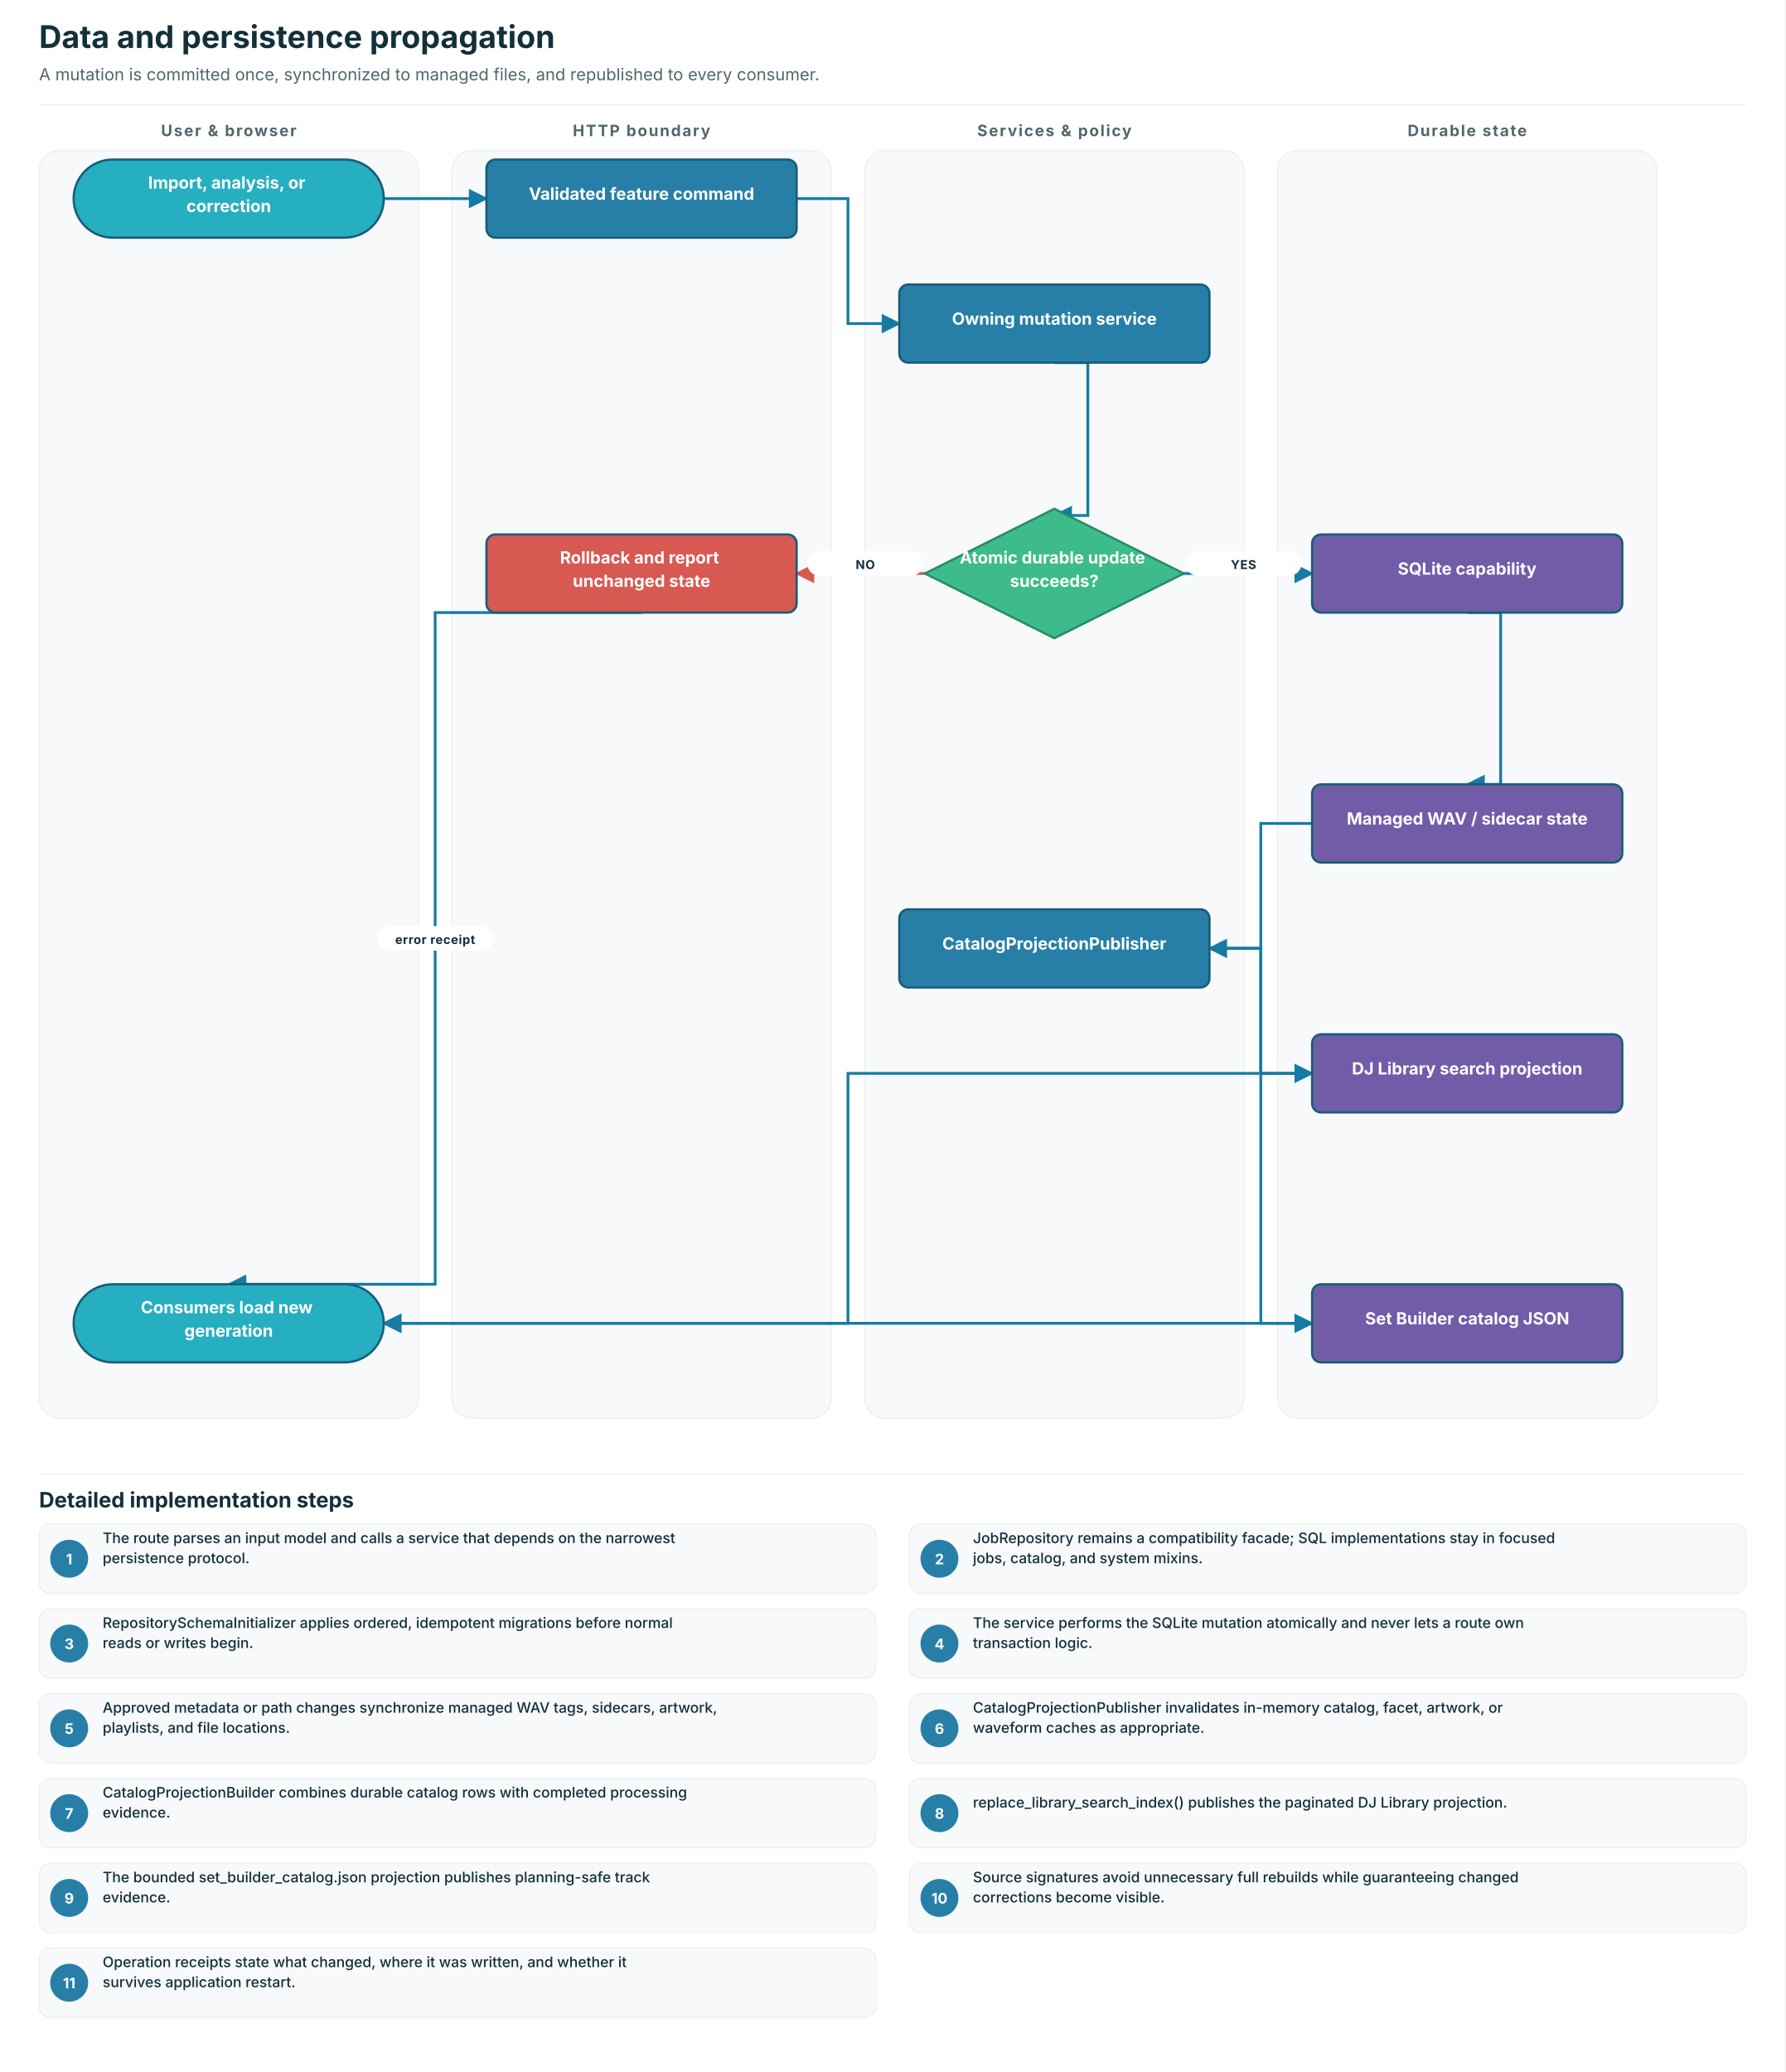
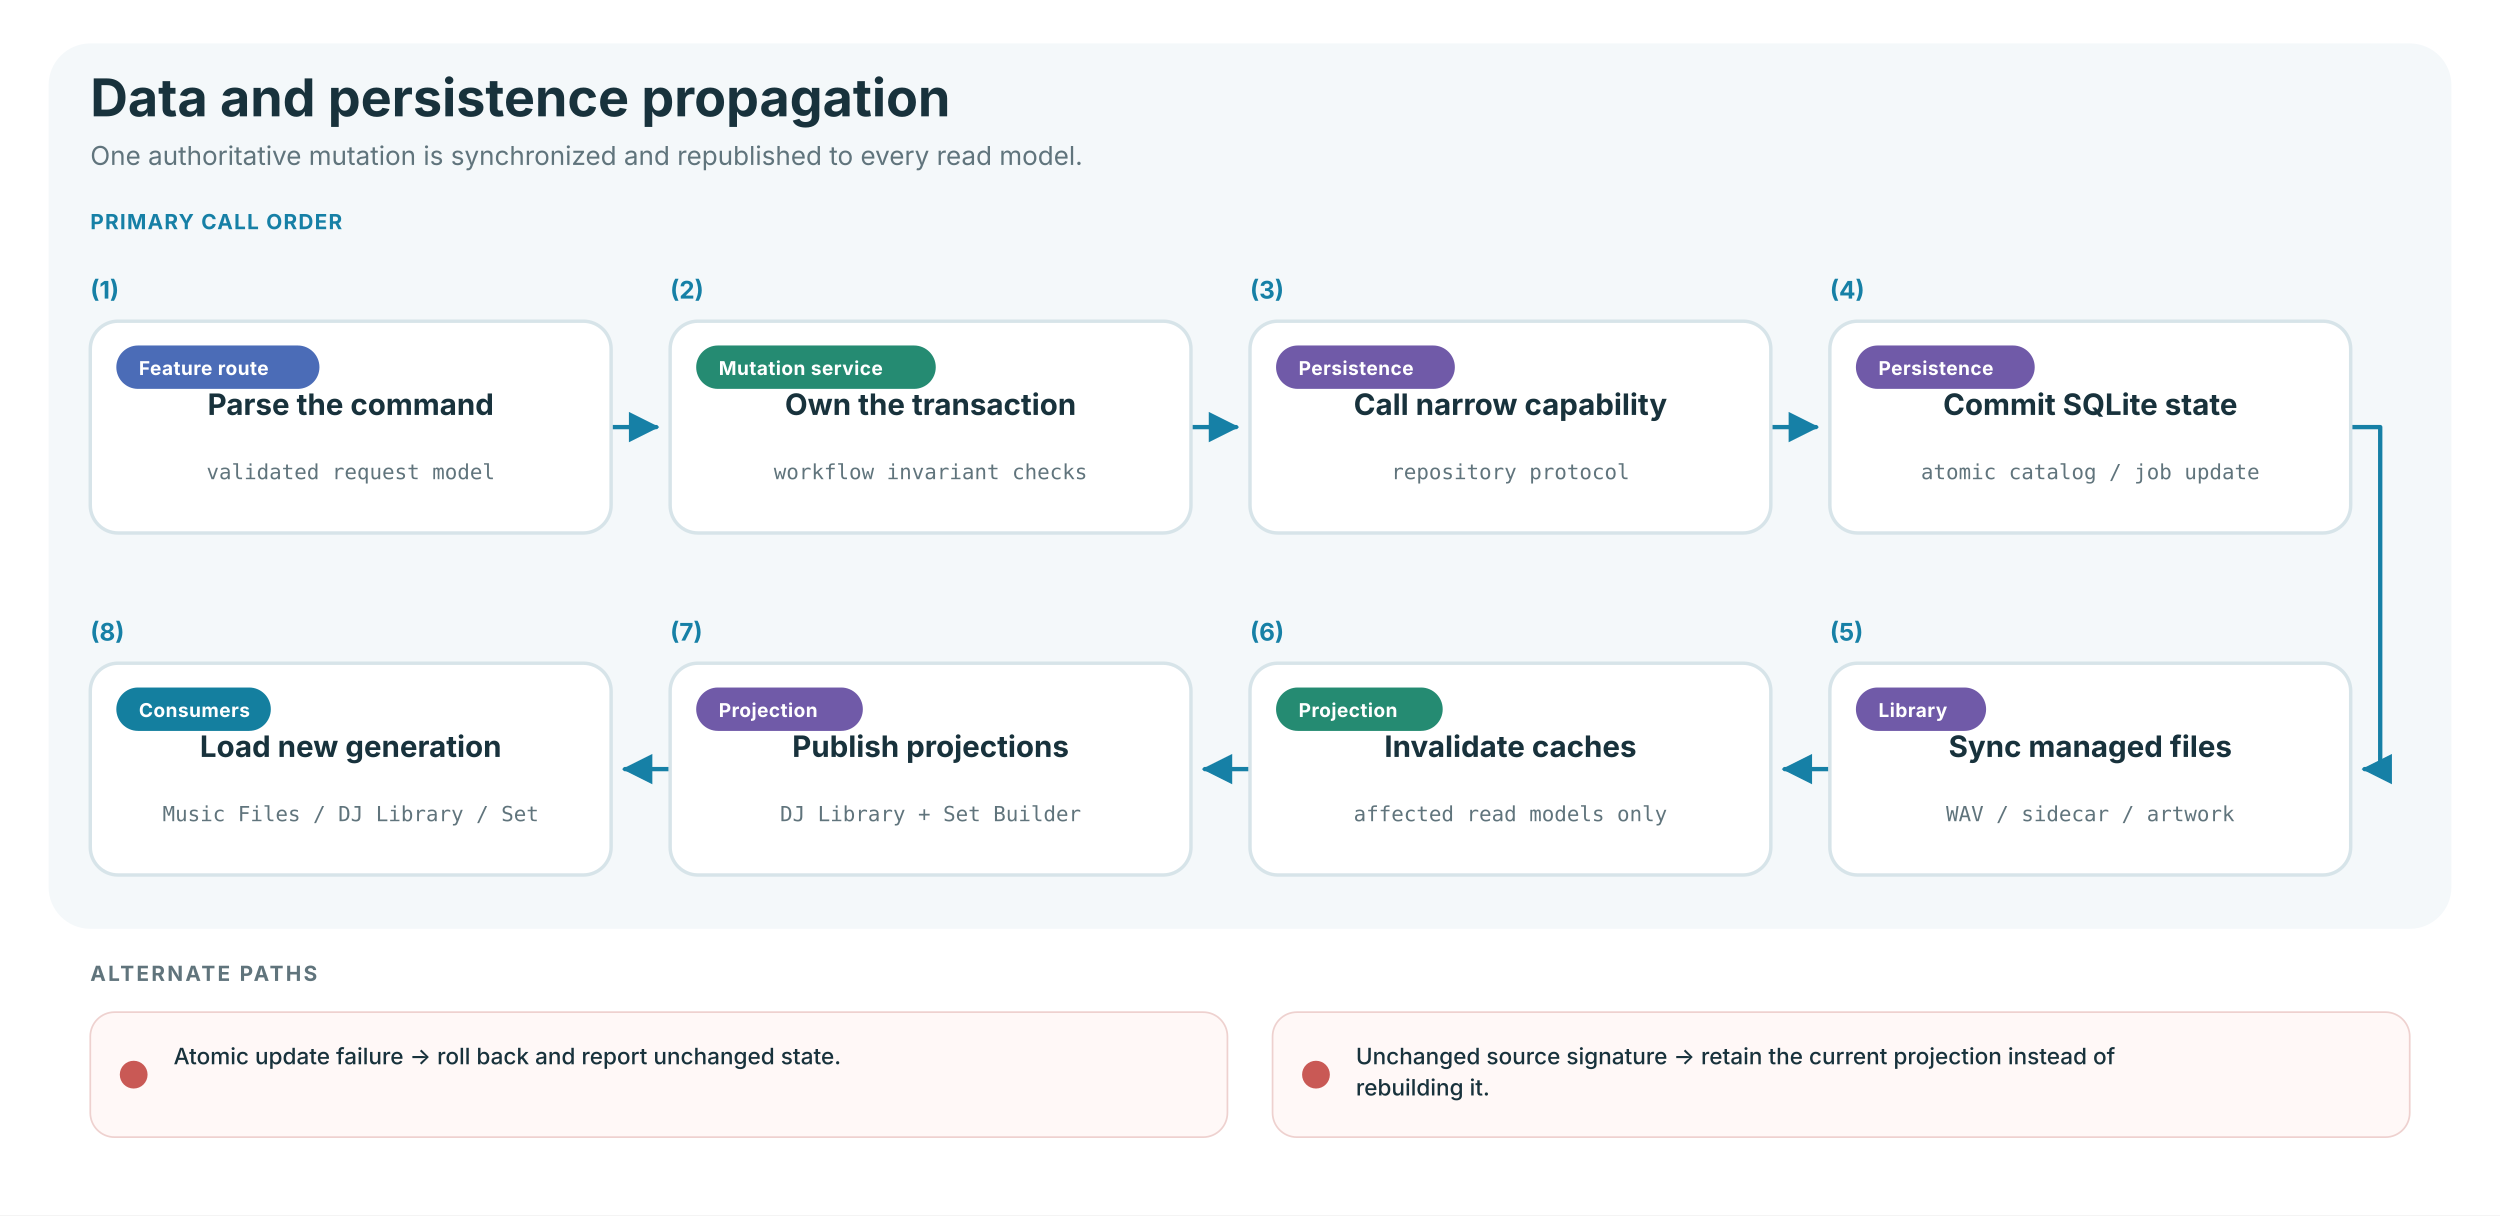
- <svg xmlns="http://www.w3.org/2000/svg" width="1600" height="1857" viewBox="0 0 1600 1857" role="img" aria-labelledby="title desc">
+ <svg xmlns="http://www.w3.org/2000/svg" width="1440" height="700" viewBox="0 0 1440 700" role="img" aria-labelledby="title desc">
  <defs>
    <marker id="arrow" viewBox="0 0 10 10" refX="9" refY="5" markerWidth="7" markerHeight="7" orient="auto-start-reverse">
-       <path d="M 0 0 L 10 5 L 0 10 z" fill="#167ba3" />
-     </marker>
-     <marker id="arrow-failure" viewBox="0 0 10 10" refX="9" refY="5" markerWidth="7" markerHeight="7" orient="auto-start-reverse">
-       <path d="M 0 0 L 10 5 L 0 10 z" fill="#d85852" />
+       <path d="M 0 0 L 10 5 L 0 10 z" fill="#1680a6" />
    </marker>
    <style>
-       .title { font: 700 28px system-ui, -apple-system, sans-serif; fill: #132f3a; }
-       .subtitle { font: 400 15px system-ui, -apple-system, sans-serif; fill: #52666e; }
-       .lane-label {
-         font: 700 14px system-ui, -apple-system, sans-serif;
+       .title { font: 750 30px system-ui, -apple-system, sans-serif; fill: #18323c; }
+       .subtitle { font: 400 15px system-ui, -apple-system, sans-serif; fill: #60747c; }
+       .order-note {
+         font: 650 12px system-ui, -apple-system, sans-serif;
+         fill: #1680a6;
+         letter-spacing: .7px;
+       }
+       .call-number { font: 700 14px system-ui, -apple-system, sans-serif; fill: #1680a6; }
+       .owner { font: 700 11px system-ui, -apple-system, sans-serif; fill: #ffffff; letter-spacing: .25px; }
+       .call-title { font: 720 17px system-ui, -apple-system, sans-serif; fill: #18323c; }
+       .symbol { font: 500 12px ui-monospace, SFMono-Regular, Menlo, monospace; fill: #60747c; }
+       .arrow {
+         fill: none;
+         stroke: #1680a6;
+         stroke-width: 2.5;
+         stroke-linecap: round;
+         stroke-linejoin: round;
+       }
+       .alternate-title {
+         font: 750 12px system-ui, -apple-system, sans-serif;
+         fill: #60747c;
        letter-spacing: 1.3px;
-         fill: #52666e;
-         text-transform: uppercase;
      }
-       .node-label { font: 700 15px system-ui, -apple-system, sans-serif; }
-       .edge-label {
-         font: 700 11px system-ui, -apple-system, sans-serif;
-         fill: #132f3a;
-         letter-spacing: .4px;
-       }
-       .details-title { font: 700 19px system-ui, -apple-system, sans-serif; fill: #132f3a; }
-       .step-number { font: 700 13px system-ui, -apple-system, sans-serif; fill: #ffffff; }
-       .step-text { font: 500 13px system-ui, -apple-system, sans-serif; fill: #132f3a; }
+       .alternate-text { font: 500 13px system-ui, -apple-system, sans-serif; fill: #18323c; }
    </style>
  </defs>
-   <rect width="1600" height="1857" fill="#ffffff" />
-   <text class="title" x="35" y="43">Data and persistence propagation</text>
-   <text class="subtitle" x="35" y="72">A mutation is committed once, synchronized to managed files, and republished to every consumer.</text>
-   <line x1="35" y1="94" x2="1565" y2="94" stroke="#e8f0f3" />
-   <rect x="35.0" y="135" width="340" height="1136" rx="18" fill="#f7f9fa" stroke="#e8f0f3" />
-   <rect x="405.0" y="135" width="340" height="1136" rx="18" fill="#f7f9fa" stroke="#e8f0f3" />
-   <rect x="775.0" y="135" width="340" height="1136" rx="18" fill="#f7f9fa" stroke="#e8f0f3" />
-   <rect x="1145.0" y="135" width="340" height="1136" rx="18" fill="#f7f9fa" stroke="#e8f0f3" />
-   <text class="lane-label" x="205" y="122" text-anchor="middle">User &amp; browser</text>
-   <text class="lane-label" x="575" y="122" text-anchor="middle">HTTP boundary</text>
-   <text class="lane-label" x="945" y="122" text-anchor="middle">Services &amp; policy</text>
-   <text class="lane-label" x="1315" y="122" text-anchor="middle">Durable state</text>
-   <g>
-     <path d="M 344.0 178.0 H 390.0 V 178.0 H 436.0" fill="none" stroke="#167ba3" stroke-width="2.5" marker-end="url(#arrow)" />
-   </g>
-   <g>
-     <path d="M 714.0 178.0 H 760.0 V 290.0 H 806.0" fill="none" stroke="#167ba3" stroke-width="2.5" marker-end="url(#arrow)" />
-   </g>
-   <g>
-     <path d="M 945.0 325.0 H 975.0 V 462.0 H 945.0" fill="none" stroke="#167ba3" stroke-width="2.5" marker-end="url(#arrow)" />
-   </g>
-   <g>
-     <path d="M 1053.0 514.0 H 1114.5 V 514.0 H 1176.0" fill="none" stroke="#167ba3" stroke-width="2.5" marker-end="url(#arrow)" />
-     <rect x="1062.5" y="494.0" width="104" height="22" rx="11" fill="#ffffff" />
-     <text class="edge-label" x="1114.5" y="510.0" text-anchor="middle">YES</text>
-   </g>
-   <g>
-     <path d="M 837.0 514.0 H 775.5 V 514.0 H 714.0" fill="none" stroke="#d85852" stroke-width="2.5" marker-end="url(#arrow-failure)" />
-     <rect x="723.5" y="494.0" width="104" height="22" rx="11" fill="#ffffff" />
-     <text class="edge-label" x="775.5" y="510.0" text-anchor="middle">NO</text>
-   </g>
-   <g>
-     <path d="M 1315.0 549.0 H 1345.0 V 703.0 H 1315.0" fill="none" stroke="#167ba3" stroke-width="2.5" marker-end="url(#arrow)" />
-   </g>
-   <g>
-     <path d="M 1176.0 738.0 H 1130.0 V 850.0 H 1084.0" fill="none" stroke="#167ba3" stroke-width="2.5" marker-end="url(#arrow)" />
-   </g>
-   <g>
-     <path d="M 1084.0 850.0 H 1130.0 V 962.0 H 1176.0" fill="none" stroke="#167ba3" stroke-width="2.5" marker-end="url(#arrow)" />
-   </g>
-   <g>
-     <path d="M 1084.0 850.0 H 1130.0 V 1186.0 H 1176.0" fill="none" stroke="#167ba3" stroke-width="2.5" marker-end="url(#arrow)" />
-   </g>
-   <g>
-     <path d="M 1176.0 962.0 H 760.0 V 1186.0 H 344.0" fill="none" stroke="#167ba3" stroke-width="2.5" marker-end="url(#arrow)" />
-   </g>
-   <g>
-     <path d="M 1176.0 1186.0 H 760.0 V 1186.0 H 344.0" fill="none" stroke="#167ba3" stroke-width="2.5" marker-end="url(#arrow)" />
-   </g>
-   <g>
-     <path d="M 575.0 549.0 H 390.0 V 1151.0 H 205.0" fill="none" stroke="#167ba3" stroke-width="2.5" marker-end="url(#arrow)" />
-     <rect x="338.0" y="830.0" width="104" height="22" rx="11" fill="#ffffff" />
-     <text class="edge-label" x="390.0" y="846.0" text-anchor="middle">error receipt</text>
-   </g>
-   <g id="change">
-     <rect x="66.0" y="143.0" width="278" height="70" rx="35" fill="#25afc1" stroke="#185d78" stroke-width="2" />
-     <text class="node-label" fill="#ffffff" text-anchor="middle">
-       <tspan x="205.0" y="169.0">Import, analysis, or</tspan>
-       <tspan x="205.0" y="190.0">correction</tspan>
+   <rect width="1440" height="700" fill="#ffffff" />
+   <rect x="28" y="25" width="1384" height="510" rx="24" fill="#f4f8fa" />
+   <text class="title" x="52" y="67">Data and persistence propagation</text>
+   <text class="subtitle" x="52" y="95">One authoritative mutation is synchronized and republished to every read model.</text>
+   <text class="order-note" x="52" y="132">PRIMARY CALL ORDER</text>
+   <path class="arrow" d="M 352 246.0 H 378" marker-end="url(#arrow)" />
+   <path class="arrow" d="M 686 246.0 H 712" marker-end="url(#arrow)" />
+   <path class="arrow" d="M 1020 246.0 H 1046" marker-end="url(#arrow)" />
+   <path class="arrow" d="M 1354 246.0 H 1371.0 V 443.0 H 1362" marker-end="url(#arrow)" />
+   <path class="arrow" d="M 1054 443.0 H 1028" marker-end="url(#arrow)" />
+   <path class="arrow" d="M 720 443.0 H 694" marker-end="url(#arrow)" />
+   <path class="arrow" d="M 386 443.0 H 360" marker-end="url(#arrow)" />
+   <g class="call" id="call-1">
+     <text class="call-number" x="52.0" y="172.0">(1)</text>
+     <rect x="52" y="185" width="300" height="122" rx="16" fill="#ffffff" stroke="#d7e4e9" stroke-width="2" />
+     <rect x="67" y="199" width="117" height="25" rx="12.5" fill="#4b6cb7" />
+     <text class="owner" x="80" y="216">Feature route</text>
+     <text class="call-title" text-anchor="middle">
+       <tspan x="202.0" y="239.0">Parse the command</tspan>
+     </text>
+     <text class="symbol" text-anchor="middle">
+       <tspan x="202.0" y="276.0">validated request model</tspan>
    </text>
  </g>
-   <g id="command">
-     <rect x="436.0" y="143.0" width="278" height="70" rx="8" fill="#277fa7" stroke="#185d78" stroke-width="2" />
-     <text class="node-label" fill="#ffffff" text-anchor="middle">
-       <tspan x="575.0" y="179.0">Validated feature command</tspan>
+   <g class="call" id="call-2">
+     <text class="call-number" x="386.0" y="172.0">(2)</text>
+     <rect x="386" y="185" width="300" height="122" rx="16" fill="#ffffff" stroke="#d7e4e9" stroke-width="2" />
+     <rect x="401" y="199" width="138" height="25" rx="12.5" fill="#258b72" />
+     <text class="owner" x="414" y="216">Mutation service</text>
+     <text class="call-title" text-anchor="middle">
+       <tspan x="536.0" y="239.0">Own the transaction</tspan>
+     </text>
+     <text class="symbol" text-anchor="middle">
+       <tspan x="536.0" y="276.0">workflow invariant checks</tspan>
    </text>
  </g>
-   <g id="service">
-     <rect x="806.0" y="255.0" width="278" height="70" rx="8" fill="#277fa7" stroke="#185d78" stroke-width="2" />
-     <text class="node-label" fill="#ffffff" text-anchor="middle">
-       <tspan x="945.0" y="291.0">Owning mutation service</tspan>
+   <g class="call" id="call-3">
+     <text class="call-number" x="720.0" y="172.0">(3)</text>
+     <rect x="720" y="185" width="300" height="122" rx="16" fill="#ffffff" stroke="#d7e4e9" stroke-width="2" />
+     <rect x="735" y="199" width="103" height="25" rx="12.5" fill="#705aa8" />
+     <text class="owner" x="748" y="216">Persistence</text>
+     <text class="call-title" text-anchor="middle">
+       <tspan x="870.0" y="239.0">Call narrow capability</tspan>
+     </text>
+     <text class="symbol" text-anchor="middle">
+       <tspan x="870.0" y="276.0">repository protocol</tspan>
    </text>
  </g>
-   <g id="atomic">
-     <polygon points="945,456 1061,514 945,572 829,514" fill="#3dbb8b" stroke="#278c68" stroke-width="2" />
-     <text class="node-label" fill="#ffffff" text-anchor="middle">
-       <tspan x="945.0" y="505.0">Atomic durable update</tspan>
-       <tspan x="945.0" y="526.0">succeeds?</tspan>
+   <g class="call" id="call-4">
+     <text class="call-number" x="1054.0" y="172.0">(4)</text>
+     <rect x="1054" y="185" width="300" height="122" rx="16" fill="#ffffff" stroke="#d7e4e9" stroke-width="2" />
+     <rect x="1069" y="199" width="103" height="25" rx="12.5" fill="#705aa8" />
+     <text class="owner" x="1082" y="216">Persistence</text>
+     <text class="call-title" text-anchor="middle">
+       <tspan x="1204.0" y="239.0">Commit SQLite state</tspan>
+     </text>
+     <text class="symbol" text-anchor="middle">
+       <tspan x="1204.0" y="276.0">atomic catalog / job update</tspan>
    </text>
  </g>
-   <g id="sqlite">
-     <rect x="1176.0" y="479.0" width="278" height="70" rx="8" fill="#725ca8" stroke="#185d78" stroke-width="2" />
-     <text class="node-label" fill="#ffffff" text-anchor="middle">
-       <tspan x="1315.0" y="515.0">SQLite capability</tspan>
+   <g class="call" id="call-5">
+     <text class="call-number" x="1054.0" y="369.0">(5)</text>
+     <rect x="1054" y="382" width="300" height="122" rx="16" fill="#ffffff" stroke="#d7e4e9" stroke-width="2" />
+     <rect x="1069" y="396" width="75" height="25" rx="12.5" fill="#705aa8" />
+     <text class="owner" x="1082" y="413">Library</text>
+     <text class="call-title" text-anchor="middle">
+       <tspan x="1204.0" y="436.0">Sync managed files</tspan>
+     </text>
+     <text class="symbol" text-anchor="middle">
+       <tspan x="1204.0" y="473.0">WAV / sidecar / artwork</tspan>
    </text>
  </g>
-   <g id="files">
-     <rect x="1176.0" y="703.0" width="278" height="70" rx="8" fill="#725ca8" stroke="#185d78" stroke-width="2" />
-     <text class="node-label" fill="#ffffff" text-anchor="middle">
-       <tspan x="1315.0" y="739.0">Managed WAV / sidecar state</tspan>
+   <g class="call" id="call-6">
+     <text class="call-number" x="720.0" y="369.0">(6)</text>
+     <rect x="720" y="382" width="300" height="122" rx="16" fill="#ffffff" stroke="#d7e4e9" stroke-width="2" />
+     <rect x="735" y="396" width="96" height="25" rx="12.5" fill="#258b72" />
+     <text class="owner" x="748" y="413">Projection</text>
+     <text class="call-title" text-anchor="middle">
+       <tspan x="870.0" y="436.0">Invalidate caches</tspan>
+     </text>
+     <text class="symbol" text-anchor="middle">
+       <tspan x="870.0" y="473.0">affected read models only</tspan>
    </text>
  </g>
-   <g id="publish">
-     <rect x="806.0" y="815.0" width="278" height="70" rx="8" fill="#277fa7" stroke="#185d78" stroke-width="2" />
-     <text class="node-label" fill="#ffffff" text-anchor="middle">
-       <tspan x="945.0" y="851.0">CatalogProjectionPublisher</tspan>
+   <g class="call" id="call-7">
+     <text class="call-number" x="386.0" y="369.0">(7)</text>
+     <rect x="386" y="382" width="300" height="122" rx="16" fill="#ffffff" stroke="#d7e4e9" stroke-width="2" />
+     <rect x="401" y="396" width="96" height="25" rx="12.5" fill="#705aa8" />
+     <text class="owner" x="414" y="413">Projection</text>
+     <text class="call-title" text-anchor="middle">
+       <tspan x="536.0" y="436.0">Publish projections</tspan>
+     </text>
+     <text class="symbol" text-anchor="middle">
+       <tspan x="536.0" y="473.0">DJ Library + Set Builder</tspan>
    </text>
  </g>
-   <g id="search">
-     <rect x="1176.0" y="927.0" width="278" height="70" rx="8" fill="#725ca8" stroke="#185d78" stroke-width="2" />
-     <text class="node-label" fill="#ffffff" text-anchor="middle">
-       <tspan x="1315.0" y="963.0">DJ Library search projection</tspan>
+   <g class="call" id="call-8">
+     <text class="call-number" x="52.0" y="369.0">(8)</text>
+     <rect x="52" y="382" width="300" height="122" rx="16" fill="#ffffff" stroke="#d7e4e9" stroke-width="2" />
+     <rect x="67" y="396" width="89" height="25" rx="12.5" fill="#147f9f" />
+     <text class="owner" x="80" y="413">Consumers</text>
+     <text class="call-title" text-anchor="middle">
+       <tspan x="202.0" y="436.0">Load new generation</tspan>
+     </text>
+     <text class="symbol" text-anchor="middle">
+       <tspan x="202.0" y="473.0">Music Files / DJ Library / Set</tspan>
    </text>
  </g>
-   <g id="set">
-     <rect x="1176.0" y="1151.0" width="278" height="70" rx="8" fill="#725ca8" stroke="#185d78" stroke-width="2" />
-     <text class="node-label" fill="#ffffff" text-anchor="middle">
-       <tspan x="1315.0" y="1187.0">Set Builder catalog JSON</tspan>
+   <text class="alternate-title" x="52" y="565">ALTERNATE PATHS</text>
+   <g class="alternate">
+     <rect x="52" y="583" width="655" height="72" rx="14" fill="#fff8f7" stroke="#eed1cf" />
+     <circle cx="77" cy="619" r="8" fill="#c95955" />
+     <text class="alternate-text">
+       <tspan x="100" y="613">Atomic update failure → roll back and report unchanged state.</tspan>
    </text>
  </g>
-   <g id="visible">
-     <rect x="66.0" y="1151.0" width="278" height="70" rx="35" fill="#25afc1" stroke="#185d78" stroke-width="2" />
-     <text class="node-label" fill="#ffffff" text-anchor="middle">
-       <tspan x="205.0" y="1177.0">Consumers load new</tspan>
-       <tspan x="205.0" y="1198.0">generation</tspan>
-     </text>
-   </g>
-   <g id="failure">
-     <rect x="436.0" y="479.0" width="278" height="70" rx="8" fill="#d85852" stroke="#185d78" stroke-width="2" />
-     <text class="node-label" fill="#ffffff" text-anchor="middle">
-       <tspan x="575.0" y="505.0">Rollback and report</tspan>
-       <tspan x="575.0" y="526.0">unchanged state</tspan>
-     </text>
-   </g>
-   <line x1="35" y1="1321" x2="1565" y2="1321" stroke="#e8f0f3" />
-   <text class="details-title" x="35" y="1351">Detailed implementation steps</text>
-   <g class="step">
-     <rect x="35" y="1366" width="750" height="62" rx="10" fill="#f7f9fa" stroke="#e8f0f3" />
-     <circle cx="62" cy="1397" r="17" fill="#277fa7" />
-     <text class="step-number" x="62" y="1402" text-anchor="middle">1</text>
-     <text class="step-text">
-       <tspan x="92" y="1383">The route parses an input model and calls a service that depends on the narrowest</tspan>
-       <tspan x="92" y="1401">persistence protocol.</tspan>
-     </text>
-   </g>
-   <g class="step">
-     <rect x="815" y="1366" width="750" height="62" rx="10" fill="#f7f9fa" stroke="#e8f0f3" />
-     <circle cx="842" cy="1397" r="17" fill="#277fa7" />
-     <text class="step-number" x="842" y="1402" text-anchor="middle">2</text>
-     <text class="step-text">
-       <tspan x="872" y="1383">JobRepository remains a compatibility facade; SQL implementations stay in focused</tspan>
-       <tspan x="872" y="1401">jobs, catalog, and system mixins.</tspan>
-     </text>
-   </g>
-   <g class="step">
-     <rect x="35" y="1442" width="750" height="62" rx="10" fill="#f7f9fa" stroke="#e8f0f3" />
-     <circle cx="62" cy="1473" r="17" fill="#277fa7" />
-     <text class="step-number" x="62" y="1478" text-anchor="middle">3</text>
-     <text class="step-text">
-       <tspan x="92" y="1459">RepositorySchemaInitializer applies ordered, idempotent migrations before normal</tspan>
-       <tspan x="92" y="1477">reads or writes begin.</tspan>
-     </text>
-   </g>
-   <g class="step">
-     <rect x="815" y="1442" width="750" height="62" rx="10" fill="#f7f9fa" stroke="#e8f0f3" />
-     <circle cx="842" cy="1473" r="17" fill="#277fa7" />
-     <text class="step-number" x="842" y="1478" text-anchor="middle">4</text>
-     <text class="step-text">
-       <tspan x="872" y="1459">The service performs the SQLite mutation atomically and never lets a route own</tspan>
-       <tspan x="872" y="1477">transaction logic.</tspan>
-     </text>
-   </g>
-   <g class="step">
-     <rect x="35" y="1518" width="750" height="62" rx="10" fill="#f7f9fa" stroke="#e8f0f3" />
-     <circle cx="62" cy="1549" r="17" fill="#277fa7" />
-     <text class="step-number" x="62" y="1554" text-anchor="middle">5</text>
-     <text class="step-text">
-       <tspan x="92" y="1535">Approved metadata or path changes synchronize managed WAV tags, sidecars, artwork,</tspan>
-       <tspan x="92" y="1553">playlists, and file locations.</tspan>
-     </text>
-   </g>
-   <g class="step">
-     <rect x="815" y="1518" width="750" height="62" rx="10" fill="#f7f9fa" stroke="#e8f0f3" />
-     <circle cx="842" cy="1549" r="17" fill="#277fa7" />
-     <text class="step-number" x="842" y="1554" text-anchor="middle">6</text>
-     <text class="step-text">
-       <tspan x="872" y="1535">CatalogProjectionPublisher invalidates in-memory catalog, facet, artwork, or</tspan>
-       <tspan x="872" y="1553">waveform caches as appropriate.</tspan>
-     </text>
-   </g>
-   <g class="step">
-     <rect x="35" y="1594" width="750" height="62" rx="10" fill="#f7f9fa" stroke="#e8f0f3" />
-     <circle cx="62" cy="1625" r="17" fill="#277fa7" />
-     <text class="step-number" x="62" y="1630" text-anchor="middle">7</text>
-     <text class="step-text">
-       <tspan x="92" y="1611">CatalogProjectionBuilder combines durable catalog rows with completed processing</tspan>
-       <tspan x="92" y="1629">evidence.</tspan>
-     </text>
-   </g>
-   <g class="step">
-     <rect x="815" y="1594" width="750" height="62" rx="10" fill="#f7f9fa" stroke="#e8f0f3" />
-     <circle cx="842" cy="1625" r="17" fill="#277fa7" />
-     <text class="step-number" x="842" y="1630" text-anchor="middle">8</text>
-     <text class="step-text">
-       <tspan x="872" y="1620">replace_library_search_index() publishes the paginated DJ Library projection.</tspan>
-     </text>
-   </g>
-   <g class="step">
-     <rect x="35" y="1670" width="750" height="62" rx="10" fill="#f7f9fa" stroke="#e8f0f3" />
-     <circle cx="62" cy="1701" r="17" fill="#277fa7" />
-     <text class="step-number" x="62" y="1706" text-anchor="middle">9</text>
-     <text class="step-text">
-       <tspan x="92" y="1687">The bounded set_builder_catalog.json projection publishes planning-safe track</tspan>
-       <tspan x="92" y="1705">evidence.</tspan>
-     </text>
-   </g>
-   <g class="step">
-     <rect x="815" y="1670" width="750" height="62" rx="10" fill="#f7f9fa" stroke="#e8f0f3" />
-     <circle cx="842" cy="1701" r="17" fill="#277fa7" />
-     <text class="step-number" x="842" y="1706" text-anchor="middle">10</text>
-     <text class="step-text">
-       <tspan x="872" y="1687">Source signatures avoid unnecessary full rebuilds while guaranteeing changed</tspan>
-       <tspan x="872" y="1705">corrections become visible.</tspan>
-     </text>
-   </g>
-   <g class="step">
-     <rect x="35" y="1746" width="750" height="62" rx="10" fill="#f7f9fa" stroke="#e8f0f3" />
-     <circle cx="62" cy="1777" r="17" fill="#277fa7" />
-     <text class="step-number" x="62" y="1782" text-anchor="middle">11</text>
-     <text class="step-text">
-       <tspan x="92" y="1763">Operation receipts state what changed, where it was written, and whether it</tspan>
-       <tspan x="92" y="1781">survives application restart.</tspan>
+   <g class="alternate">
+     <rect x="733" y="583" width="655" height="72" rx="14" fill="#fff8f7" stroke="#eed1cf" />
+     <circle cx="758" cy="619" r="8" fill="#c95955" />
+     <text class="alternate-text">
+       <tspan x="781" y="613">Unchanged source signature → retain the current projection instead of</tspan>
+       <tspan x="781" y="631">rebuilding it.</tspan>
    </text>
  </g>
</svg>
